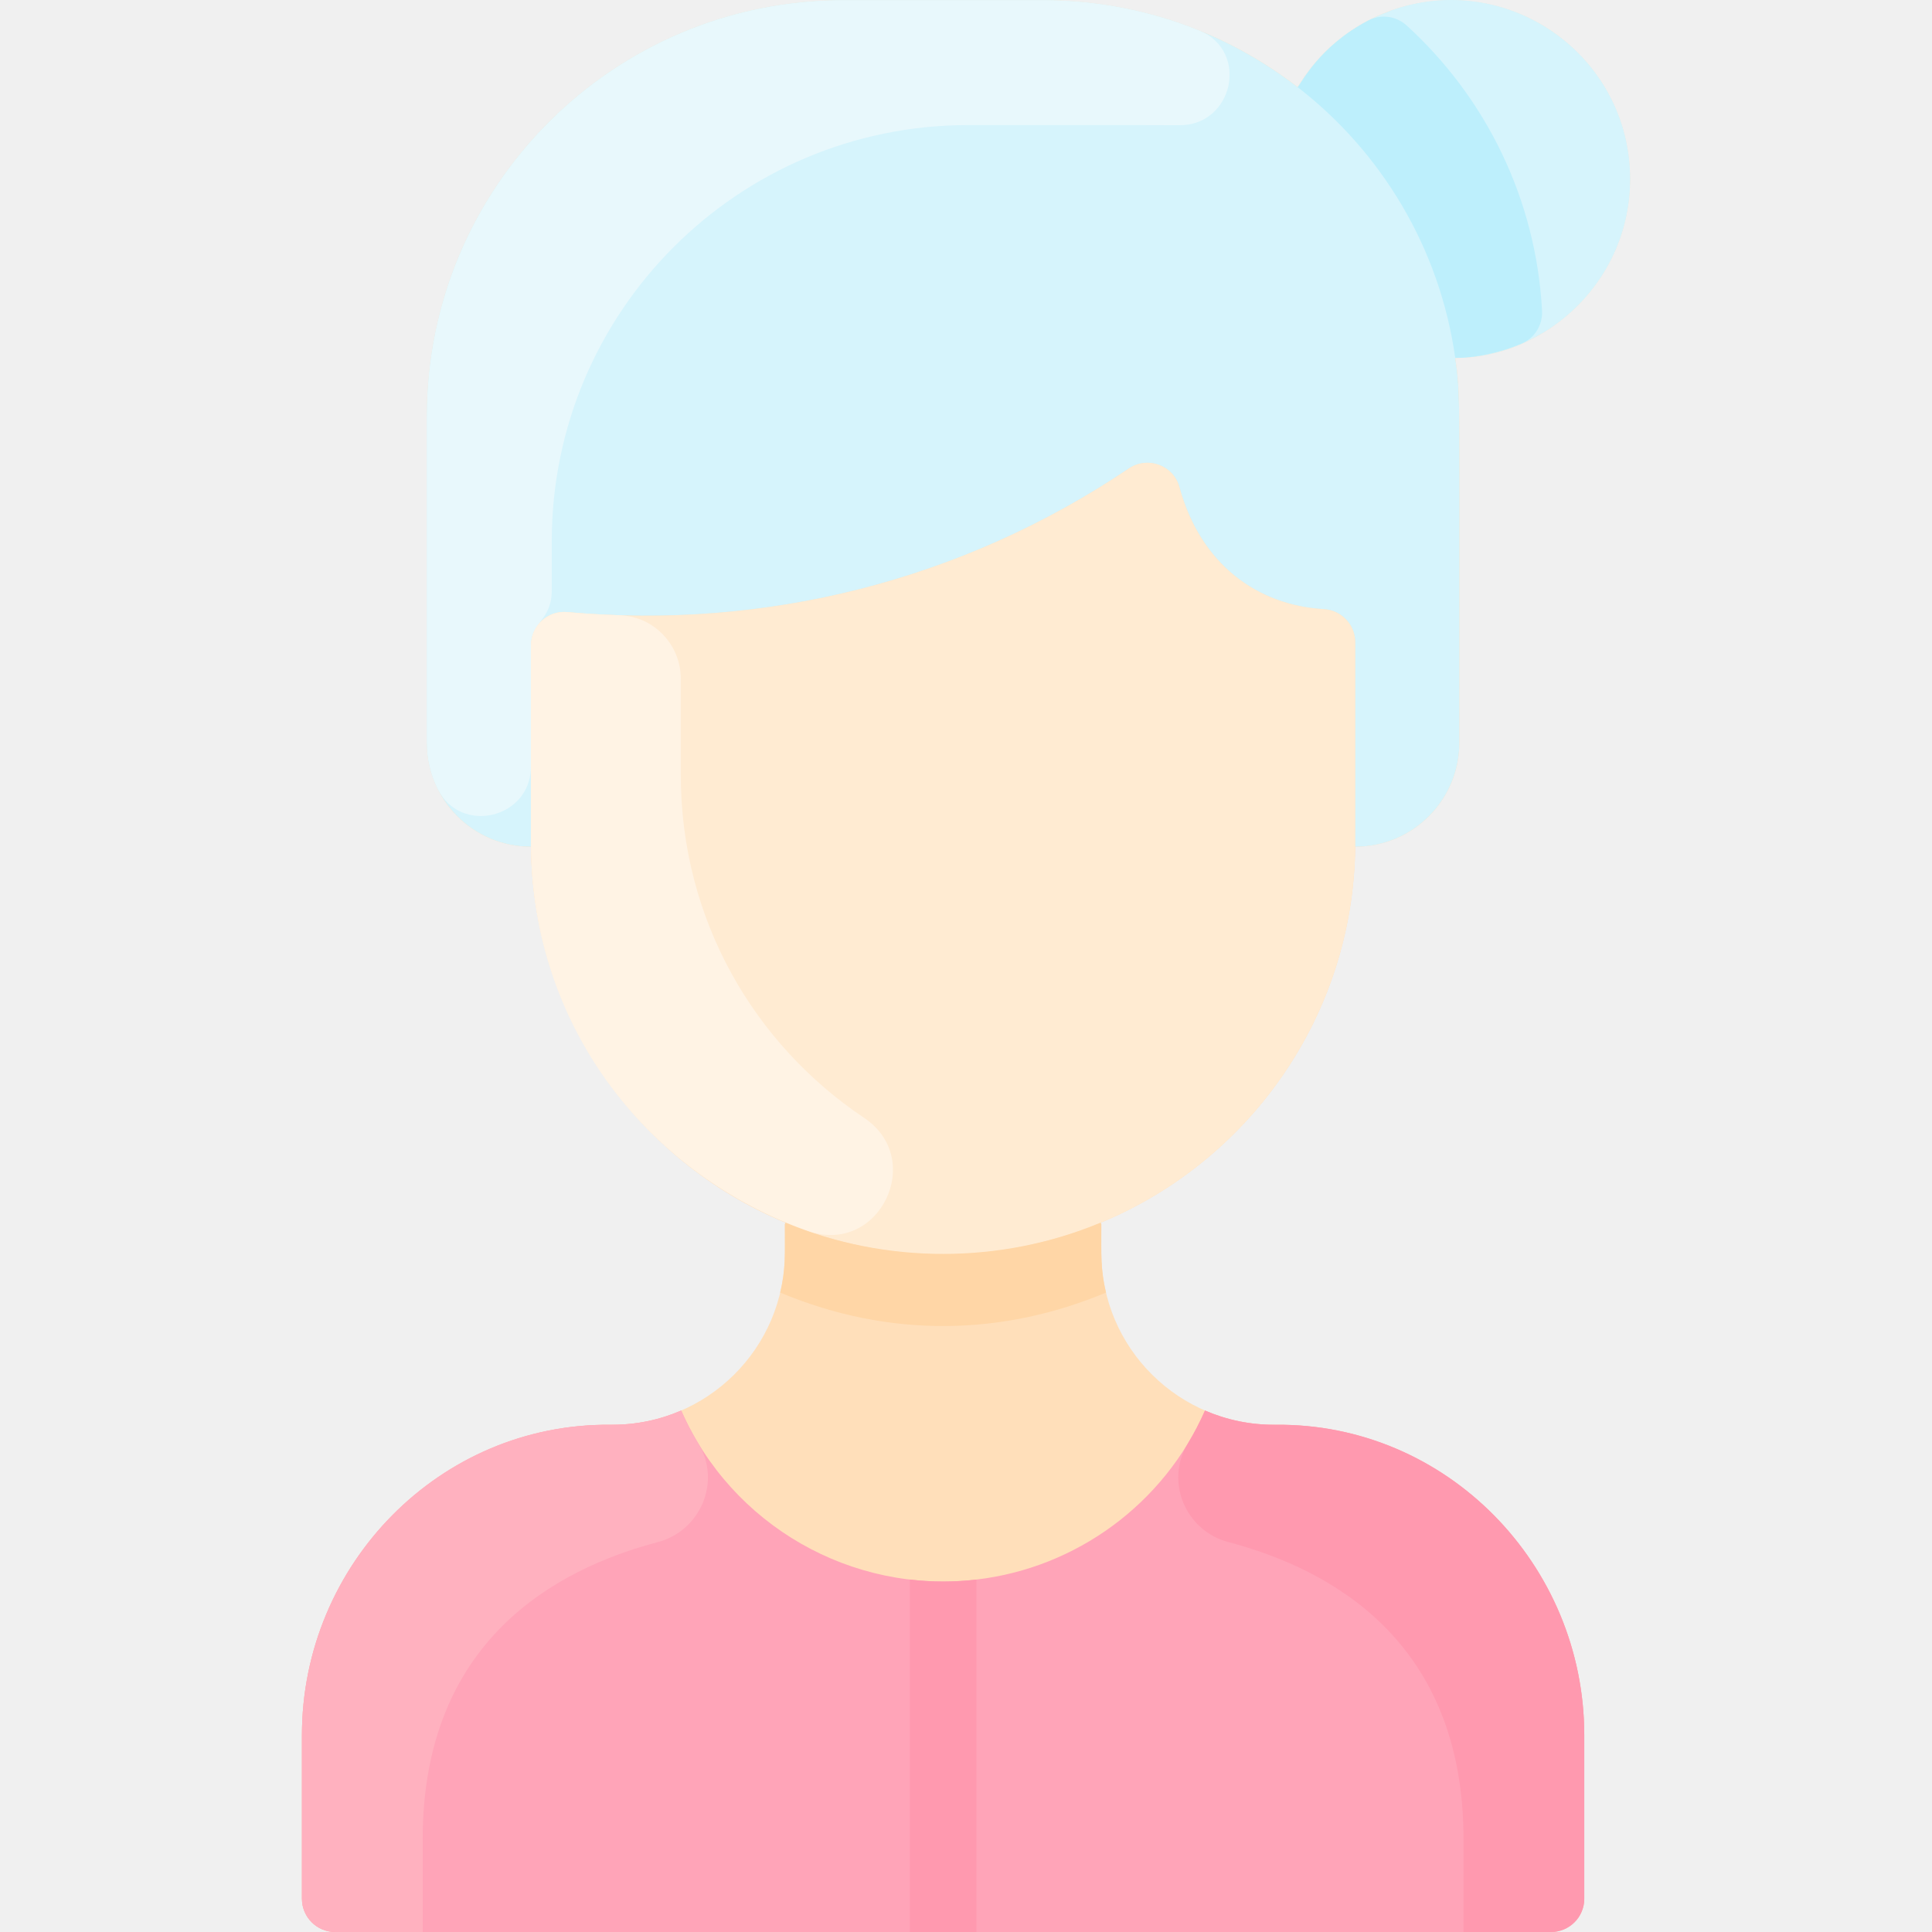
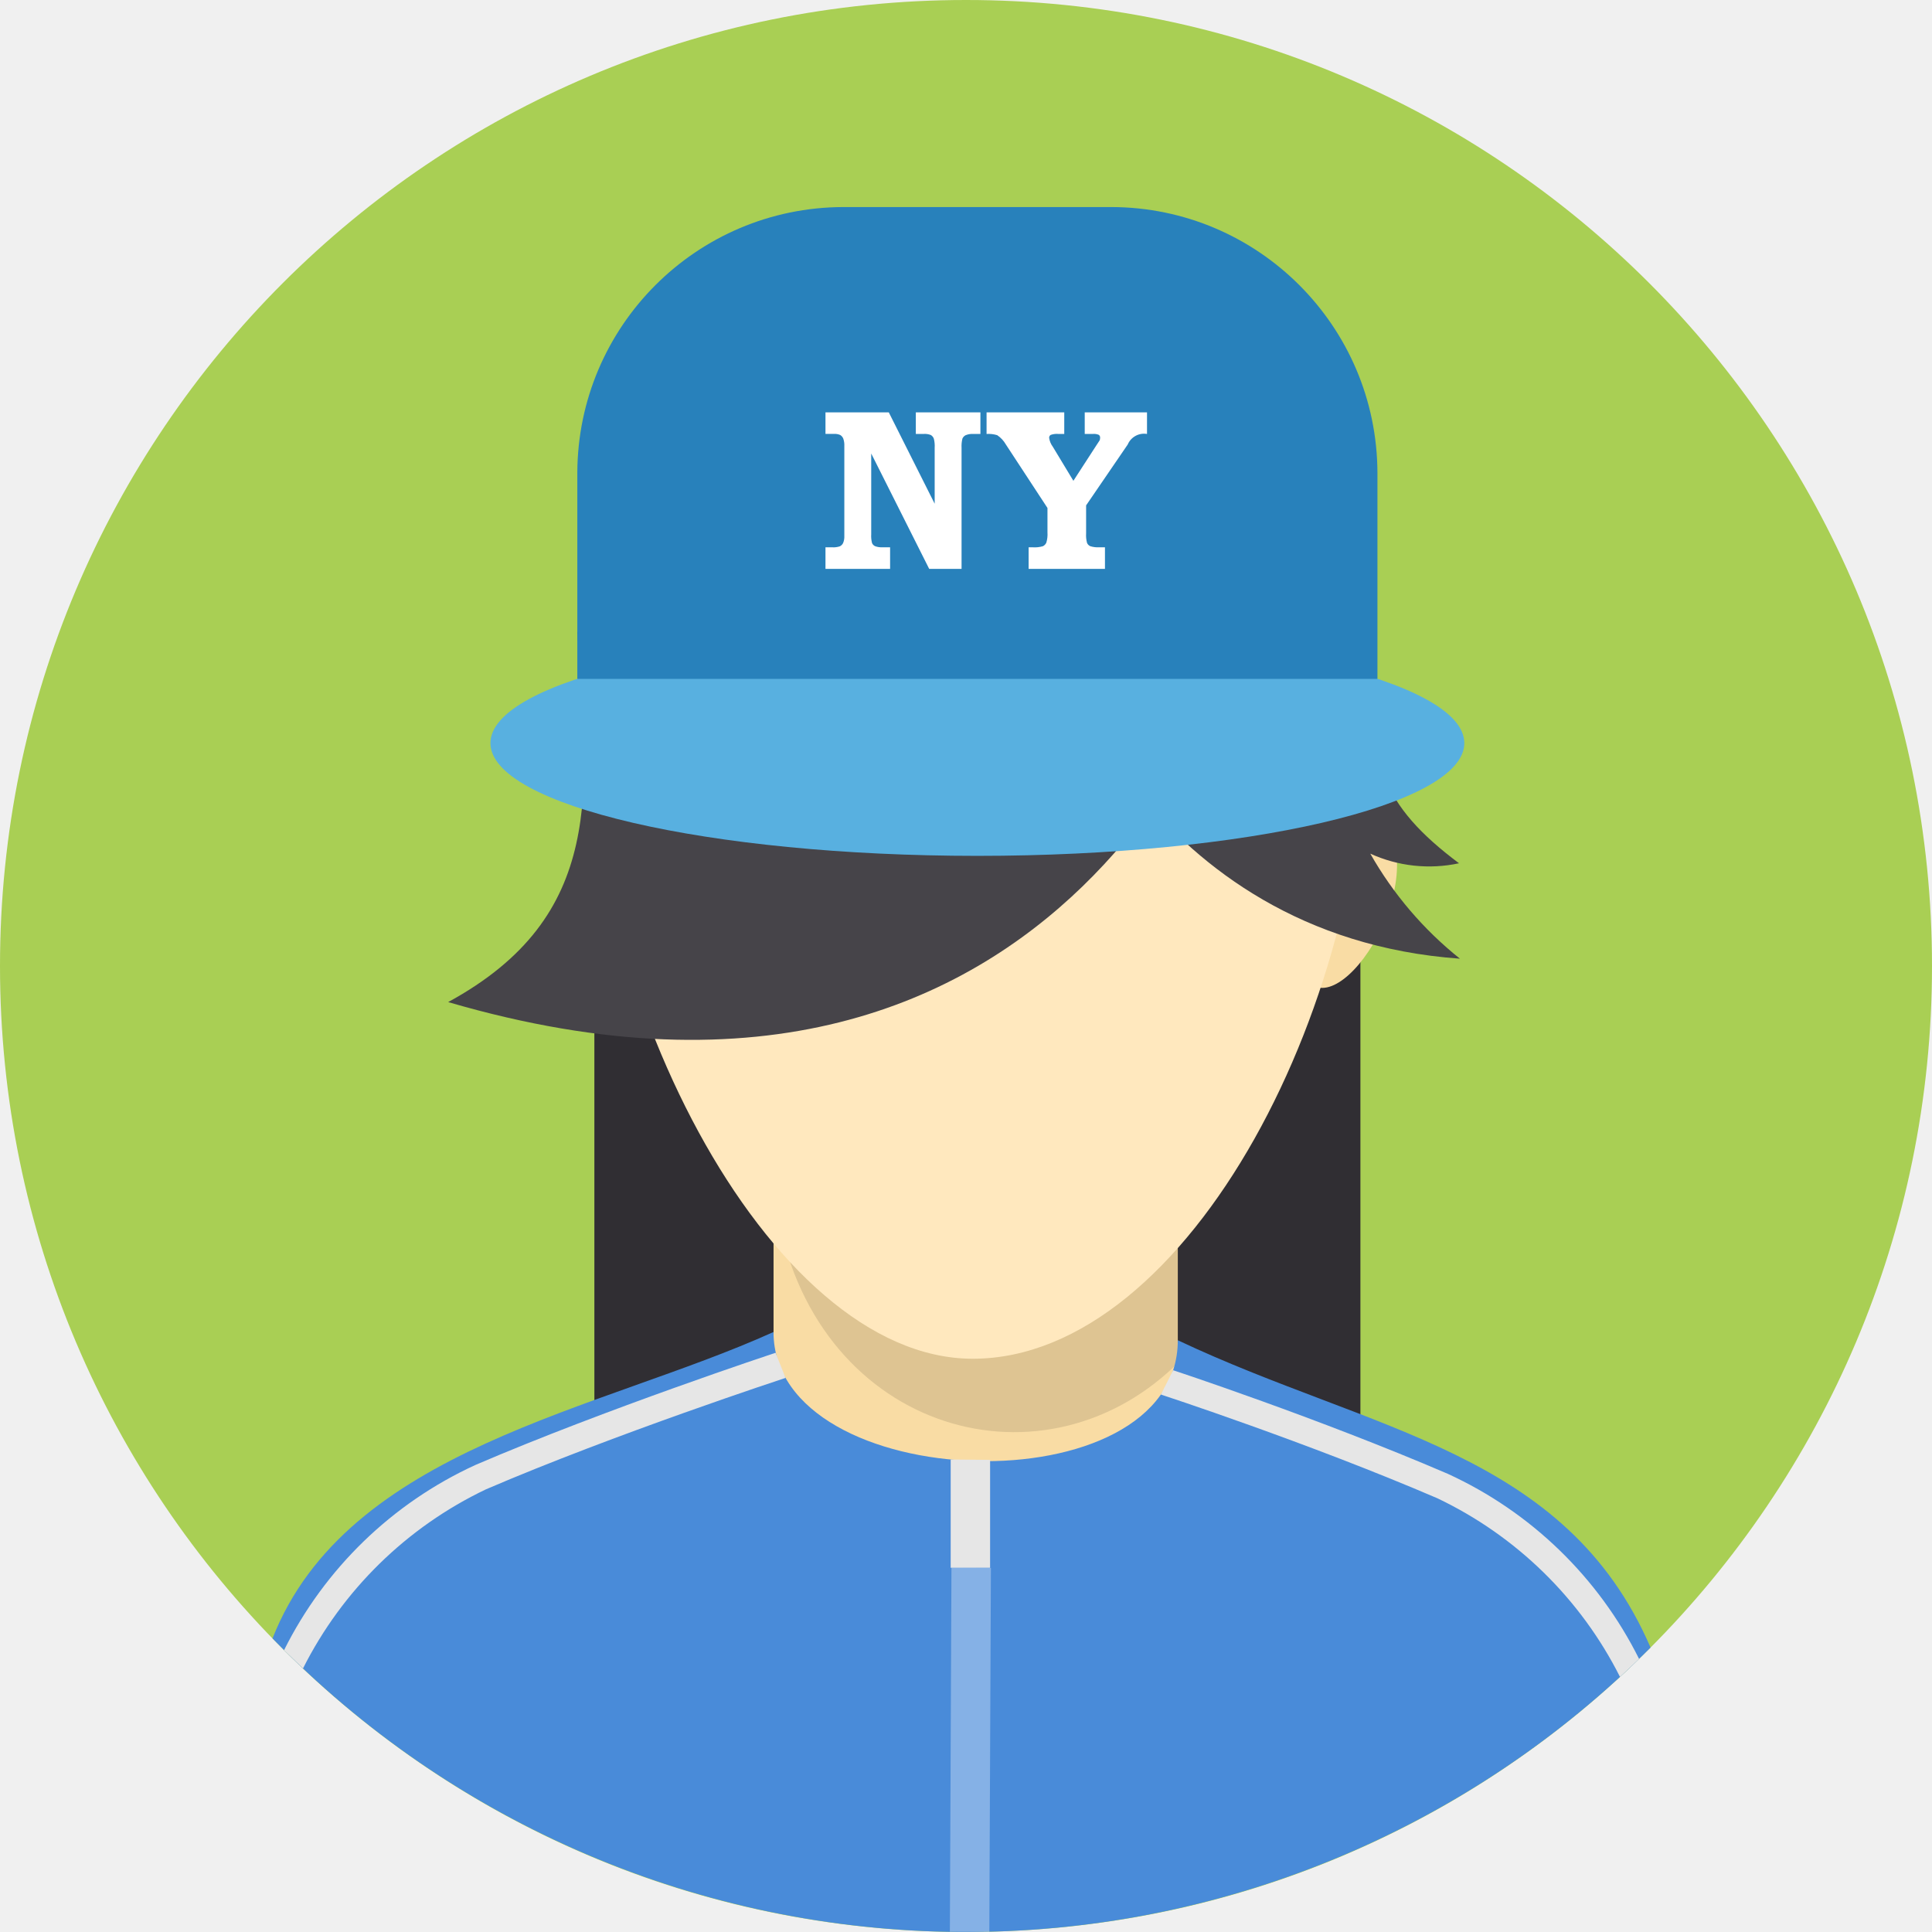
- <svg xmlns="http://www.w3.org/2000/svg" id="Layer_1" enable-background="new 0 0 464.044 464.044" height="512" viewBox="0 0 464.044 464.044" width="512">
-   <path d="m380.522 416.784v39.26c0 4.42-3.58 8-8 8h-292c-4.42 0-8-3.58-8-8v-39.26c0-41.03 33.15-74.95 74.18-74.57 23.118.193 41.82-18.397 41.82-41.34v-6.83l.15-.37c-35.9-14.86-61.15-50.23-61.15-91.5v1.2c-13.81 0-25-11.19-25-25v-78.33c0-55.23 44.77-100 100-100h48c23.04 0 44.26 7.79 61.16 20.89l.01-.01c7.51-12.51 21.21-20.88 36.86-20.88 23.73 0 42.97 19.24 42.97 42.97 0 24.37-20.224 42.96-41.99 42.96 1.32 9.201.99 7.311.99 92.4 0 13.785-11.161 25-25.01 25-.48 40.75-25.59 75.58-61.14 90.3l.15.37v6.83c0 22.933 18.692 41.533 41.82 41.34 41.03-.38 74.18 33.54 74.18 74.57z" fill="#ffdfba" />
-   <path d="m380.522 416.784v39.26c0 4.418-3.582 8-8 8h-292c-4.418 0-8-3.582-8-8v-39.26c0-41.031 33.148-74.952 74.178-74.572 6.013.056 11.75-1.169 16.922-3.418v.01c12.118 27.55 40.904 44.111 70.9 40.59 23.97-2.81 45.03-18.15 54.9-40.59v-.01c5.173 2.249 10.91 3.474 16.922 3.418 41.03-.38 74.178 33.541 74.178 74.572z" fill="#ffa4b8" />
-   <path d="m317.951 146.302c4.247.242 7.572 3.732 7.572 7.986 0 51.074.006 48.432-.01 49.086-.48 40.75-25.59 75.58-61.14 90.3-64.917 26.947-136.85-20.924-136.85-91.5v-47.19c0-4.689 4.016-8.394 8.686-7.971 47.987 4.351 95.242-7.767 134.923-34.499 4.513-3.04 10.727-.788 12.152 4.464 4.955 18.266 18.463 28.401 34.667 29.324z" fill="#ffebd2" />
-   <path d="m349.532 85.974c1.32 9.201.99 7.311.99 92.4 0 13.785-11.161 25-25.01 25 .016-.654.01 1.989.01-49.09 0-4.25-3.32-7.74-7.57-7.98-15.83-.905-29.598-10.679-34.67-29.33-1.42-5.25-7.64-7.5-12.15-4.46-40.076 26.994-87.381 38.798-134.92 34.5-4.67-.42-8.69 3.28-8.69 7.97v48.39c-13.81 0-25-11.19-25-25v-78.33c0-55.23 44.77-100 100-100h48c23.04 0 44.26 7.79 61.16 20.89l.01-.01c7.51-12.51 21.21-20.88 36.86-20.88 23.73 0 42.97 19.24 42.97 42.97 0 24.37-20.224 42.96-41.99 42.96z" fill="#d6f4fc" />
-   <path d="m167.769 346.772c5.506 9.073.512 20.907-9.749 23.615-24.507 6.468-56.498 23.706-56.498 71.397v22.26h-21c-4.418 0-8-3.582-8-8v-39.26c0-41.01 33.11-75.01 74.11-74.57 6.04.06 11.8-1.16 16.99-3.42v.01c1.218 2.767 2.605 5.427 4.147 7.968z" fill="#ffb1bf" />
-   <path d="m285.275 346.772c-5.506 9.073-.512 20.907 9.749 23.615 24.507 6.468 56.498 23.706 56.498 71.397v22.26h21c4.418 0 8-3.582 8-8v-39.26c0-41.01-33.11-75.01-74.11-74.57-6.04.06-11.8-1.16-16.99-3.42v.01c-1.218 2.767-2.605 5.427-4.147 7.968z" fill="#ff99af" />
-   <path d="m265.652 310.464c-24.637 10.313-51.712 11.113-78.26 0 1.356-5.626 1.13-9.27 1.13-16.42l.15-.37c24.082 9.996 51.571 10.016 75.7 0l.15.37c0 7.153-.226 10.796 1.13 16.42z" fill="#ffd6a6" />
-   <path d="m234.522 379.394v84.65h-16v-84.65c5.248.616 10.573.637 16 0z" fill="#ff99af" />
-   <path d="m288.022 7.318c12.209 4.944 8.154 23.077-5.014 22.756-2.03-.049-51.495-.03-50.485-.03-55.228 0-100 44.772-100 100v11.781c0 7.237-5 7.503-5 13.159v29.126c0 12.436-16.844 16.532-22.39 5.401-1.671-3.353-2.61-7.135-2.61-11.137v-78.33c0-55.228 44.772-100 100-100h48c13.268 0 25.926 2.588 37.499 7.274z" fill="#e8f8fc" />
-   <path d="m391.522 43.014c0 15.71-8.43 29.44-21 36.94 0-30.568-13.912-58.676-36.7-77.32 27.858-10.196 57.7 10.464 57.7 40.38z" fill="#d6f4fc" />
-   <path d="m370.381 74.627c.179 3.362-1.697 6.51-4.788 7.845-5.378 2.323-11.426 3.502-16.061 3.502-3.71-26.39-17.73-49.48-37.85-65.04 1-1 5.077-9.792 17.004-16.029 3.005-1.572 6.661-1.073 9.168 1.21 19.121 17.416 31.111 41.852 32.527 68.512z" fill="#bdeffc" />
-   <path d="m207.543 268.493c14.939 10 3.553 33.13-13.41 27.177-37.286-13.084-66.611-47.883-66.611-93.497v-47.19c0-4.69 4.02-8.39 8.69-7.97 3.832.348 8.04.622 12.581.761 8.219.25 14.729 7.037 14.729 15.26v23.14c0 34.826 17.756 64.738 44.021 82.319z" fill="#fff3e4" />
+ <svg xmlns="http://www.w3.org/2000/svg" viewBox="0 0 61.8 61.8" id="avatar">
+   <g data-name="Layer 2">
+     <g data-name="—ÎÓÈ 1">
+       <path fill="#ffe8be" fill-rule="evenodd" d="M31.129 8.432c21.281 0 12.988 35.266 0 35.266-12.266 0-21.281-35.266 0-35.266z" />
+       <circle cx="30.9" cy="30.9" r="30.9" fill="#a9cf54" />
+       <path fill="#302e33" d="M19.012 21.716h24.504V48.29H19.013z" />
+       <path fill="#f9dca4" fill-rule="evenodd" d="m24.744 38.68 12.931.121v12.918l-12.931-.121V38.68z" />
+       <path fill-rule="evenodd" d="M37.677 38.778v3.58c0 .297-.002.113-.002.513a1.602 1.602 0 0 1-.112.838c-4.369 4.164-11.618 1.982-12.73-5.131z" opacity=".11" />
+       <path fill="#498bd9" fill-rule="evenodd" d="M52.797 52.701c-2.716-6.287-8.913-6.893-15.122-9.83 0 5.414-12.932 4.979-12.932-.264-5.568 2.52-13.63 3.72-16.026 9.801a30.896 30.896 0 0 0 44.08.293z" />
+       <path fill="#f9dca4" fill-rule="evenodd" d="M43.391 25.54c2.96 1.29.125 6.535-1.303 6.026-2.302-.822 1.164-3.584 1.303-6.027z" />
+       <path fill="#ffe8be" fill-rule="evenodd" d="M31.114 8.666c8.722 0 12.377 6.2 12.601 13.367.307 9.81-5.675 21.43-12.6 21.43-6.56 0-12.706-12.018-12.333-21.928.26-6.953 3.814-12.869 12.332-12.869z" />
+       <path fill="#464449" fill-rule="evenodd" d="M39.736 20.216s-5.163 17.76-25.4 11.838c5.053-2.753 4.488-6.772 4.131-11.838z" />
+       <path fill="#464449" fill-rule="evenodd" d="M33.665 20.548s2.932 9.395 13.035 10.118a11.655 11.655 0 0 1-2.868-3.36 4.54 4.54 0 0 0 2.838.308c-2.456-1.842-3.068-3.339-2.655-6.89s-10.35-.176-10.35-.176z" />
+       <ellipse cx="31.264" cy="23.77" fill="#58b0e0" rx="15.576" ry="3.607" />
+       <path fill="#2881bb" fill-rule="evenodd" d="M26.971 6.623h8.586a8.529 8.529 0 0 1 8.504 8.503v6.59H18.467v-6.59a8.529 8.529 0 0 1 8.504-8.503z" />
+       <path fill="#fff" fill-rule="evenodd" d="M26.405 13.19h2.025l1.468 2.923v-1.79a.937.937 0 0 0-.026-.288.222.222 0 0 0-.097-.12.53.53 0 0 0-.236-.034h-.244v-.691h2.066v.691h-.228a.563.563 0 0 0-.245.04.222.222 0 0 0-.102.107.974.974 0 0 0-.028.294v3.876h-1.035l-1.855-3.692v2.584a.89.89 0 0 0 .027.284.202.202 0 0 0 .096.097.587.587 0 0 0 .241.035h.24v.692h-2.067v-.691h.214a.645.645 0 0 0 .244-.031.224.224 0 0 0 .106-.106.517.517 0 0 0 .039-.226v-2.875a.623.623 0 0 0-.035-.243.238.238 0 0 0-.097-.112.435.435 0 0 0-.204-.034h-.267v-.69zm5.153 0h2.485v.691h-.186a.58.58 0 0 0-.247.03.102.102 0 0 0-.05.098.615.615 0 0 0 .116.28l.659 1.091.733-1.131a7.27 7.27 0 0 0 .108-.164.239.239 0 0 0 .014-.082.105.105 0 0 0-.041-.093.395.395 0 0 0-.194-.029h-.257v-.691h1.992v.691a.568.568 0 0 0-.617.338l-1.331 1.947v.894a.945.945 0 0 0 .03.308.202.202 0 0 0 .105.104.806.806 0 0 0 .291.034h.177v.692h-2.442v-.691h.131a.926.926 0 0 0 .326-.035.228.228 0 0 0 .11-.115.918.918 0 0 0 .036-.325v-.783l-1.33-2.03a.886.886 0 0 0-.278-.299.967.967 0 0 0-.34-.039z" />
+       <path fill="#e6e6e6" fill-rule="evenodd" d="m30.41 46.686 1.261.012v3.45H30.41v-3.462z" />
+       <path fill="#fff" d="m30.384 61.79.051-11.642 1.262.005-.051 11.642z" opacity=".33" />
+       <path fill="#e6e6e6" fill-rule="evenodd" d="M9.086 52.785a12.8 12.8 0 0 1 6.118-5.923c4.156-1.787 9.588-3.585 9.604-3.59l.32.804c-.015.005-5.457 1.79-9.588 3.566a12.647 12.647 0 0 0-5.848 5.728zM52.43 53.064a12.792 12.792 0 0 0-6.116-5.919c-4.156-1.787-8.773-3.31-8.788-3.314l-.392.777c.015.005 4.714 1.542 8.844 3.318a12.62 12.62 0 0 1 5.842 5.714l.375-.35z" />
+     </g>
+   </g>
</svg>
